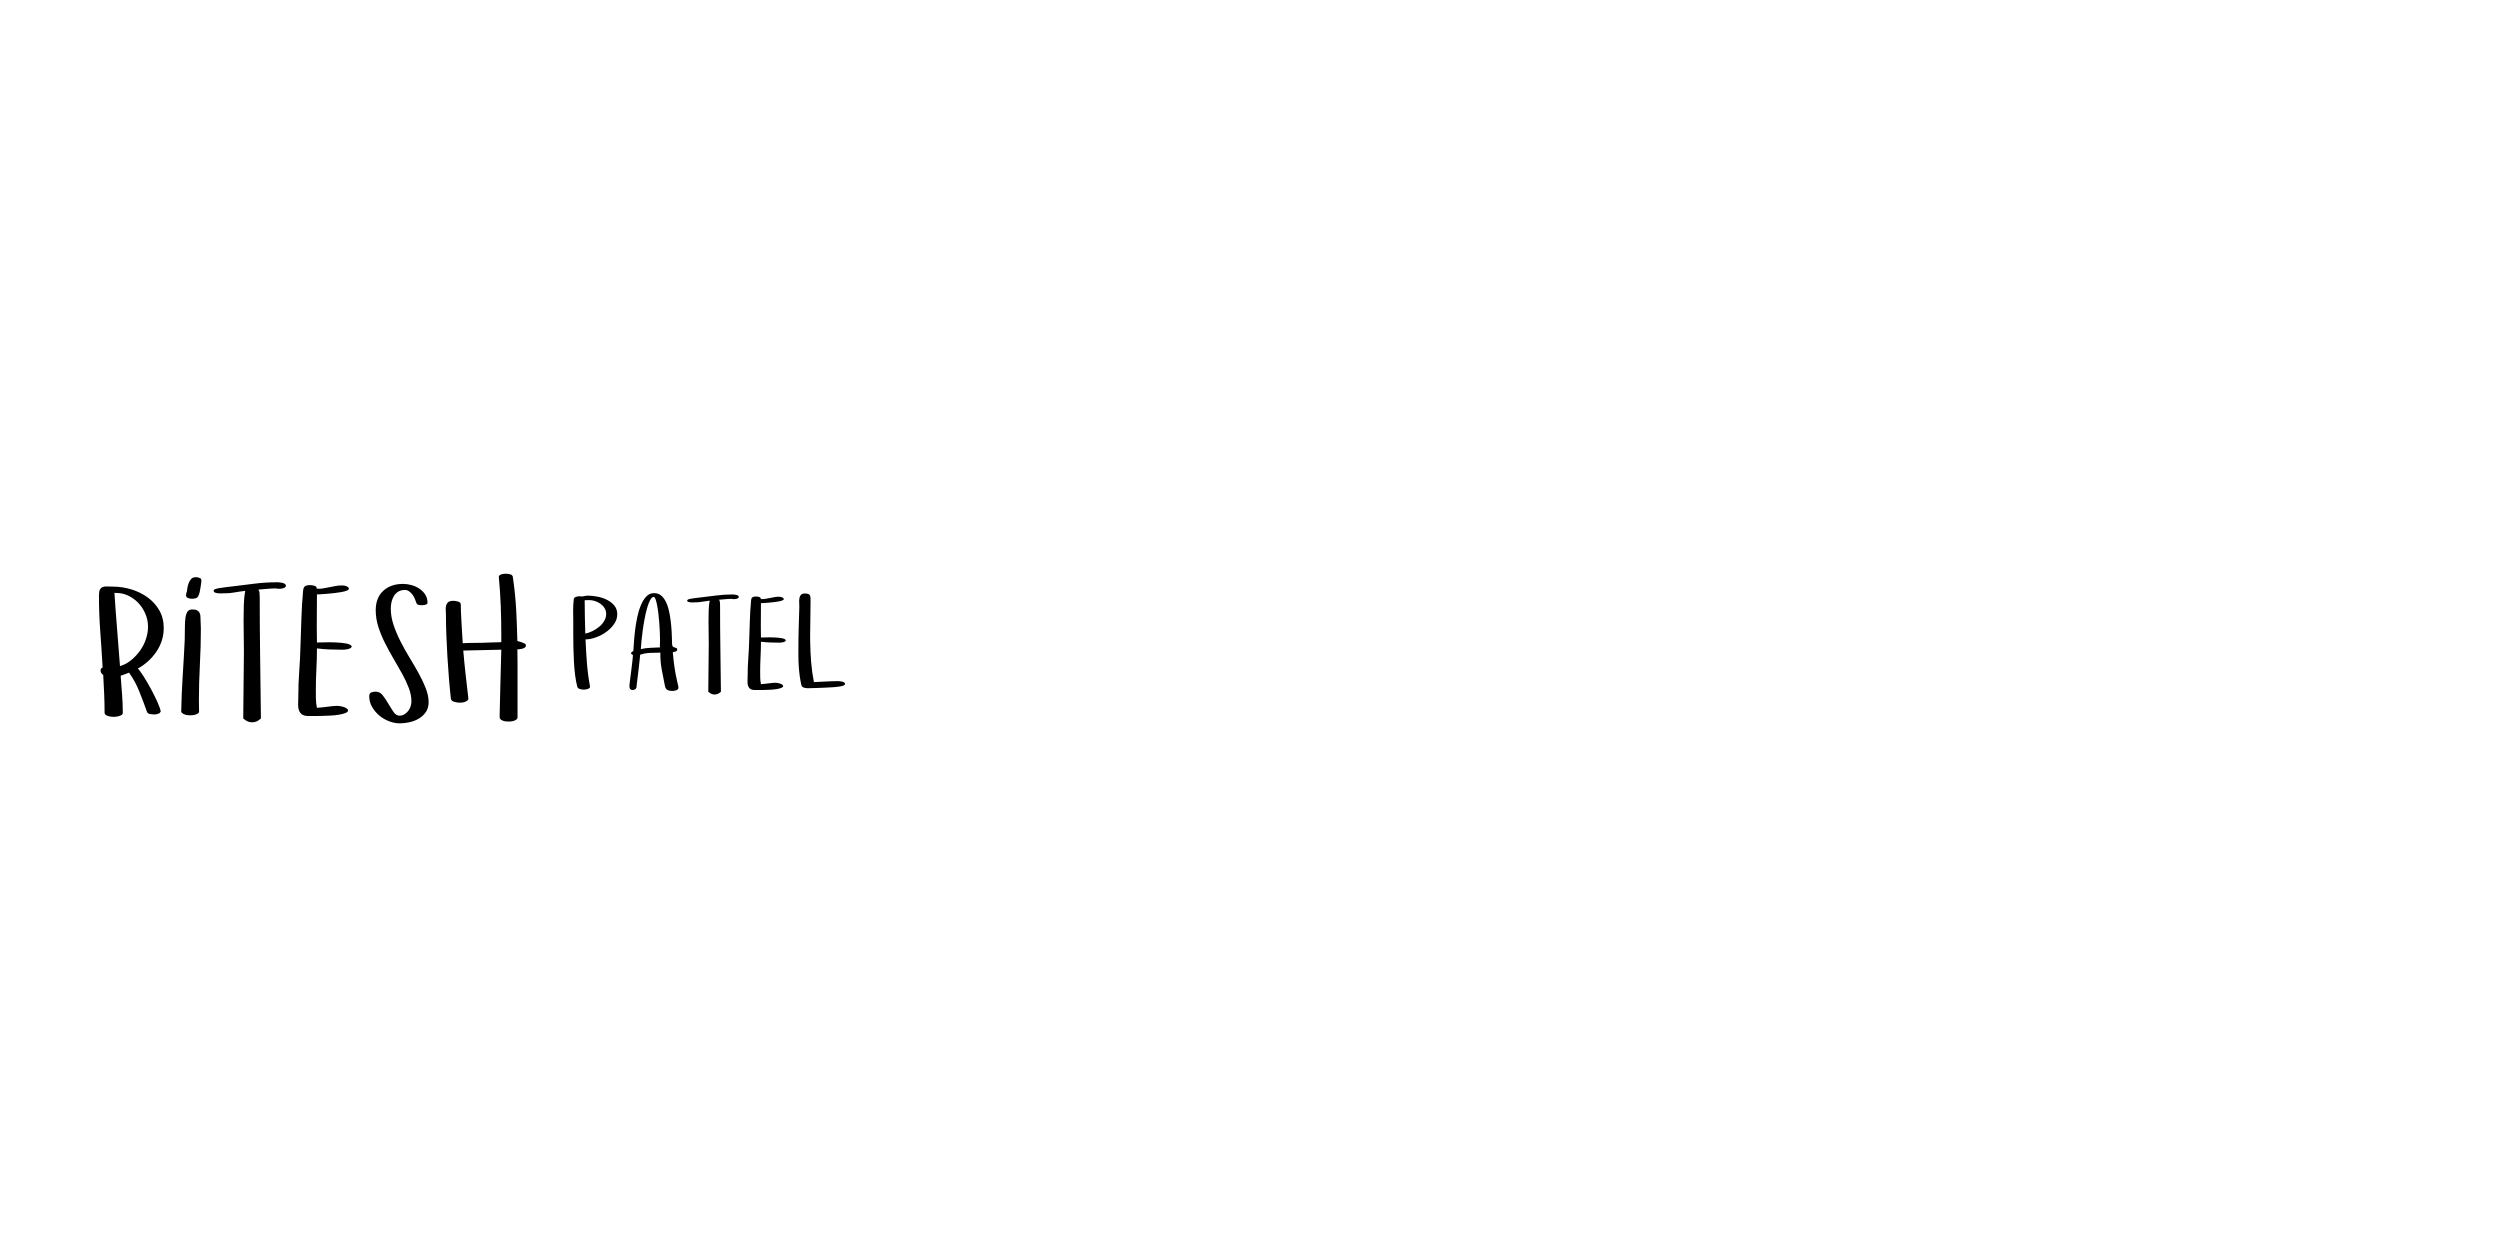
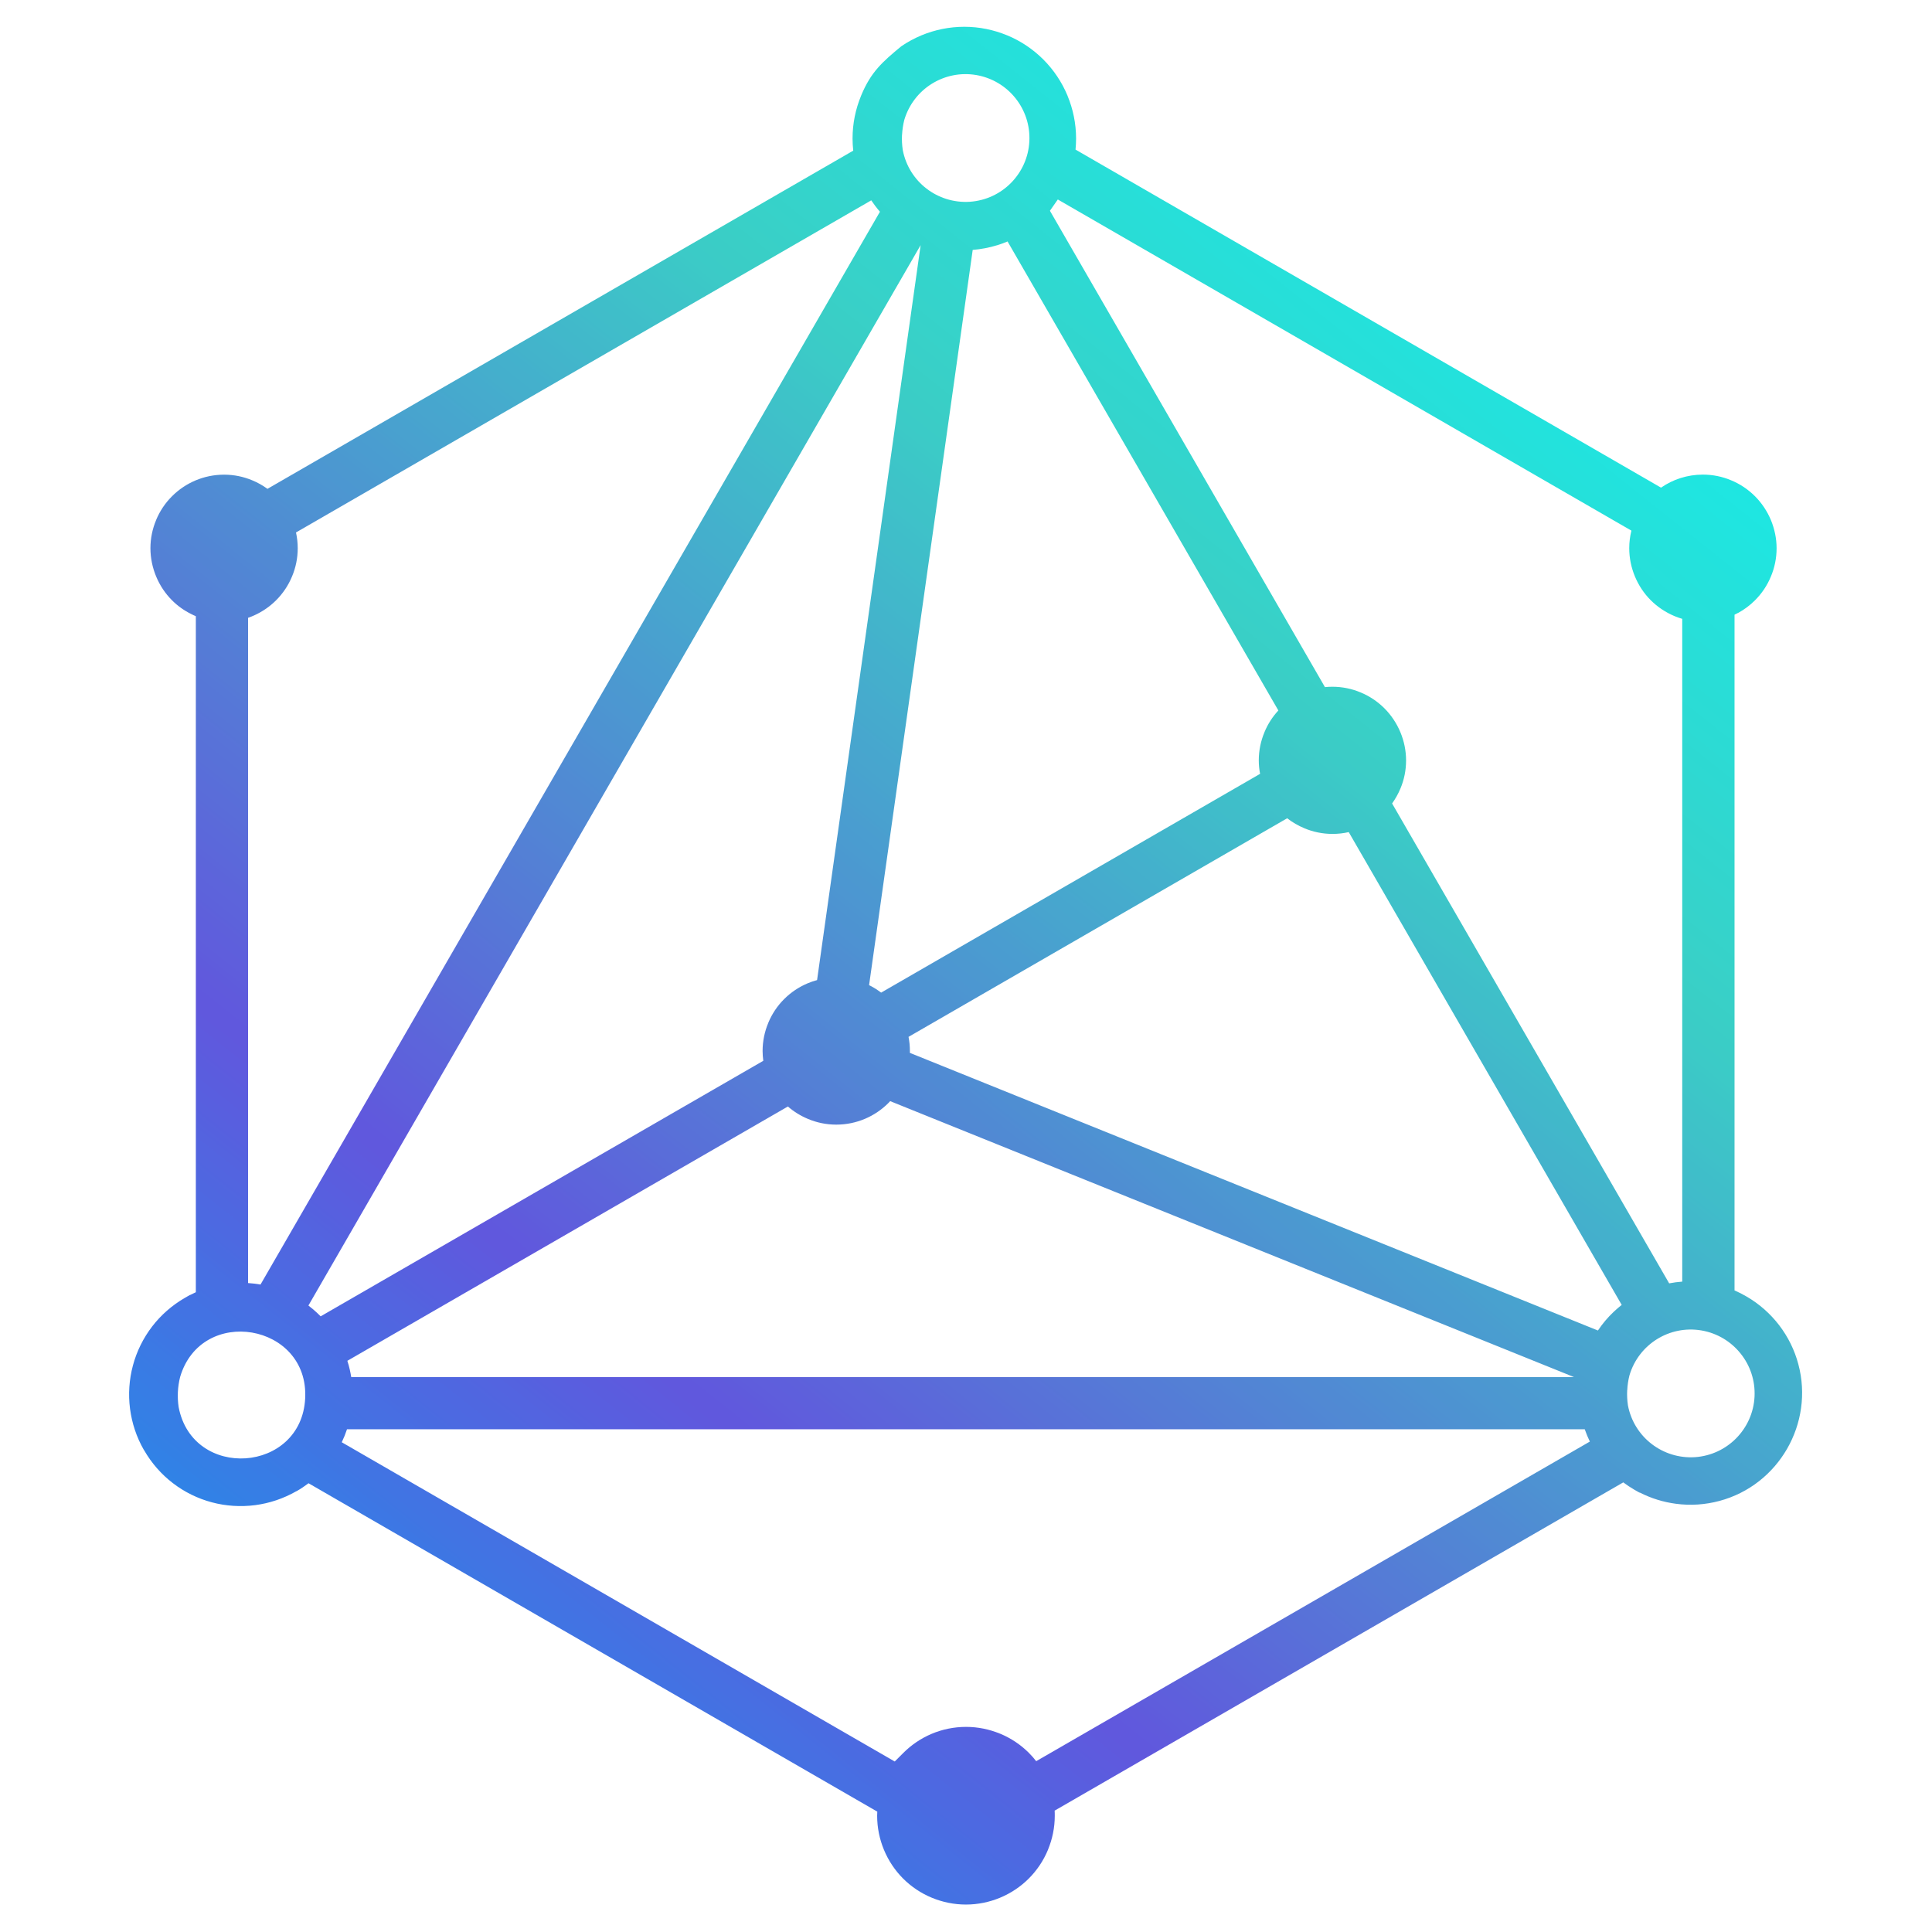
- <svg xmlns="http://www.w3.org/2000/svg" version="1.1" width="400" height="200" style="border: dashed 2px #aaa">
-   <path fill="#" d="M15.834,95.27q0-0.643,0.157-0.937t0.451-0.41t0.711-0.089t0.978,0.027q1.422,0,2.871,0.438t2.611,1.278t1.873,2.071t0.711,2.83q0,1.066-0.308,2.017t-0.868,1.777t-1.312,1.511t-1.654,1.189q0.369,0.369,0.957,1.306t1.162,1.996t1.019,2.058t0.526,1.504l-0.164,0.246q-0.369,0.219-0.889,0.232q-0.246,0-0.643-0.062t-0.506-0.362q-0.561-1.572-1.224-3.24t-1.634-3.008l0-0.027q-0.342,0.137-0.677,0.267t-0.677,0.239q0.109,1.518,0.226,2.987t0.116,2.974q0,0.191-0.185,0.308t-0.417,0.185t-0.472,0.096t-0.39,0.027q-0.137,0-0.39-0.027t-0.485-0.096t-0.403-0.198t-0.171-0.349q0-1.518-0.068-3.028t-0.15-3.015q-0.424-0.273-0.424-0.711q0-0.342,0.328-0.465q-0.164-2.885-0.376-5.756t-0.212-5.783z M18.309,94.846q0.191,2.967,0.431,5.865t0.458,5.865q0.957-0.273,1.784-0.95t1.429-1.524t0.937-1.846t0.335-1.982q0-1.094-0.438-2.099t-1.162-1.757q-0.738-0.752-1.695-1.176q-0.848-0.369-1.777-0.369l-0.246,0z M28.995,113.809q0.055-2.857,0.239-5.701t0.321-5.701q0.027-1.094,0.027-1.989t0.089-1.552t0.328-1.005t0.8-0.349q0.479,0,0.725,0.137t0.376,0.349t0.157,0.479t0.027,0.54q0,0.396,0.027,0.786t0.027,0.786q0,2.885-0.157,5.756t-0.157,5.783q0,0.424,0.014,0.854t0.014,0.882q0,0.164-0.15,0.273t-0.376,0.185t-0.479,0.103t-0.417,0.027q-0.191,0-0.431-0.027t-0.465-0.116t-0.383-0.212t-0.157-0.287z M29.761,95.27q0-0.137,0.041-0.308t0.096-0.308q0.027-0.164,0.082-0.561t0.198-0.772t0.396-0.67t0.718-0.294l0.26,0q0.219,0.055,0.444,0.137t0.226,0.396q0,0.137-0.014,0.26t-0.041,0.273q-0.109,0.807-0.212,1.271t-0.239,0.704t-0.349,0.308t-0.54,0.096q-0.109,0-0.294-0.014t-0.355-0.068t-0.294-0.171t-0.123-0.28z M34.186,94.545q0-0.191,0.267-0.294t0.349-0.103l0.506-0.082q0.506-0.082,1.025-0.144t1.012-0.116q1.736-0.219,3.473-0.431t3.5-0.212q0.137,0,0.376,0.014t0.479,0.075t0.41,0.171t0.171,0.301q0,0.137-0.13,0.239t-0.308,0.157t-0.362,0.068t-0.294,0.014l-0.239,0t-0.239-0.055q-0.725,0-1.429,0.068t-1.429,0.123q0.191,0.219,0.205,0.615t0.027,0.684q0,4.84,0.068,9.625t0.123,9.666l0,0.027q-0.451,0.396-0.772,0.506t-0.649,0.109q-0.314,0-0.636-0.116t-0.772-0.499l0-0.027l0.109-10.732q0-1.066-0.027-2.352t-0.027-2.604t0.041-2.55t0.219-2.146q-0.807,0.082-1.709,0.246q-0.779,0.137-1.49,0.137l-0.246,0q-0.055,0-0.321,0.014t-0.547-0.014t-0.506-0.109t-0.226-0.273z M47.703,112.523q0.027-0.574,0.027-1.121q0-1.982,0.144-3.951t0.198-3.951q0.082-2.27,0.15-4.498t0.273-4.484q0.055-0.561,0.321-0.731t0.8-0.171q0.246,0,0.656,0.096t0.41,0.465q0.191,0.027,0.383,0.027q0.287,0,0.588-0.055q0.492-0.082,1.005-0.185t1.019-0.198t0.971-0.096q0.109,0,0.308,0.014t0.396,0.082t0.335,0.171t0.137,0.267t-0.321,0.294t-0.841,0.226t-1.121,0.164t-1.176,0.116t-1.019,0.075t-0.636,0.027l-0.027,5.141l0.027,2.557q0.424,0,1.271-0.027q0.342-0.014,0.684-0.014q0.52,0,1.066,0.027q0.902,0.041,1.627,0.164t0.916,0.438q0,0.191-0.198,0.308t-0.444,0.171t-0.499,0.068t-0.362,0.014q-1.012,0-2.037-0.041t-2.023-0.164q0,1.682-0.089,3.336t-0.089,3.336q0,0.725,0.014,1.429t0.164,1.401q0.369-0.027,0.8-0.068t0.875-0.103t0.854-0.103t0.711-0.041q0.164,0,0.444,0.041t0.574,0.137t0.506,0.239t0.212,0.335q0,0.219-0.403,0.39t-1.032,0.273t-1.374,0.144t-1.442,0.055t-1.258,0.014l-0.793,0q-0.752,0-1.101-0.28t-0.485-0.731q-0.109-0.369-0.096-0.834l0-0.191z M59.074,111.402q0-0.479,0.328-0.608t0.711-0.13q0.67,0,1.135,0.602t0.882,1.319t0.827,1.319t0.971,0.602q0.424,0,0.772-0.212t0.602-0.533t0.39-0.725t0.137-0.8q0-1.039-0.417-2.146t-1.066-2.283t-1.374-2.406t-1.367-2.502t-1.066-2.591t-0.424-2.659q0-2.01,1.203-3.117t3.172-1.107q0.67,0,1.354,0.191t1.258,0.574t0.937,0.943t0.362,1.312q0,0.246-0.362,0.321t-0.526,0.075q-0.246,0-0.533-0.062t-0.369-0.335t-0.232-0.629t-0.376-0.663t-0.533-0.533t-0.677-0.226q-0.615,0-1.046,0.253t-0.697,0.677t-0.396,0.95t-0.13,1.087q0,1.312,0.451,2.646t1.121,2.652t1.456,2.604t1.456,2.502t1.121,2.379t0.451,2.201q0,0.93-0.438,1.572t-1.107,1.046t-1.483,0.588t-1.593,0.185q-0.834,0-1.709-0.335t-1.572-0.923t-1.148-1.374t-0.451-1.702z M71.319,97.56q-0.027-0.362,0.062-0.684t0.335-0.533t0.834-0.212q0.137,0,0.335,0.027t0.396,0.089t0.321,0.171t0.123,0.301q0,0.506,0.034,1.333t0.089,1.723t0.103,1.75t0.089,1.388q1.066-0.055,2.146-0.055t2.133-0.055l1.887-0.055l0-1.354q0-2.27-0.089-4.546t-0.308-4.546q0-0.164,0.137-0.267t0.321-0.157t0.383-0.068t0.308-0.014q0.314,0,0.677,0.096t0.417,0.41l0.082,0.588q0.342,2.461,0.465,4.867t0.178,4.812q0.164,0.027,0.349,0.089t0.376,0.116q0.137,0.055,0.39,0.164t0.253,0.342q0,0.219-0.191,0.342t-0.431,0.185t-0.465,0.075t-0.28,0.014q0.027,1.012,0.027,2.017l0,2.017l0,4.416l0,2.461q0,0.164-0.157,0.294t-0.376,0.212t-0.458,0.109t-0.431,0.027t-0.451-0.027t-0.465-0.109t-0.362-0.205t-0.157-0.301l0-0.588q0.055-2.598,0.123-5.147t0.137-5.12q-1.49,0.055-3.028,0.068t-3.056,0.068q0.164,1.928,0.376,3.849t0.444,3.849q0,0.164-0.157,0.294t-0.369,0.212t-0.451,0.109t-0.431,0.027q-0.396,0-0.868-0.137t-0.526-0.506q-0.164-1.449-0.308-3.199t-0.253-3.575t-0.171-3.575t-0.062-3.172q0-0.342-0.027-0.704z" />
-   <path fill="#" d="M91.703,97.617q0-0.459,0.024-0.908t0.083-0.889q0.039-0.225,0.347-0.322t0.513-0.098l0.234,0.02q0.283,0.039,0.571-0.039t0.571-0.078q0.664,0,1.484,0.146t1.538,0.498t1.206,0.923t0.488,1.411t-0.508,1.567t-1.279,1.279t-1.66,0.864t-1.631,0.312q0.078,1.885,0.22,3.74t0.483,3.711l0.02,0.127q0,0.137-0.122,0.225t-0.288,0.142t-0.337,0.073t-0.278,0.02q-0.244,0-0.591-0.093t-0.425-0.366q-0.225-0.859-0.352-1.89t-0.186-2.153t-0.083-2.261t-0.024-2.222l0-2.197q0-0.361-0.01-0.752t-0.01-0.791z M93.549,96.035q0,1.338,0.029,2.671t0.068,2.671q0.576-0.117,1.177-0.415t1.084-0.708t0.781-0.933t0.298-1.099q0-0.518-0.259-0.928t-0.669-0.703q-0.4-0.283-0.908-0.439q-0.449-0.137-0.879-0.137l-0.107,0z M100.704,109.775q0-0.059,0.039-0.415t0.103-0.869t0.142-1.104t0.137-1.118t0.103-0.928t0.044-0.537q-0.078-0.039-0.19-0.112t-0.112-0.171q0-0.137,0.132-0.22t0.229-0.122q0.039-0.498,0.098-1.387t0.181-1.919t0.342-2.09t0.581-1.924t0.869-1.411t1.25-0.547t1.23,0.469t0.796,1.221t0.469,1.67t0.244,1.826t0.103,1.699t0.039,1.27q0.02,0.303,0.146,0.405t0.278,0.142t0.273,0.088t0.122,0.244q0,0.225-0.273,0.312t-0.43,0.107q0.098,1.221,0.269,2.402t0.454,2.383q0.039,0.225,0.107,0.454t0.068,0.444q0,0.156-0.107,0.259t-0.278,0.161t-0.342,0.078t-0.288,0.02q-0.439,0-0.742-0.166t-0.4-0.635q-0.264-1.26-0.518-2.646q-0.215-1.201-0.215-2.334q0-0.176,0.01-0.352q-0.82,0-1.65,0.039t-1.592,0.293q-0.02,0.264-0.098,0.996t-0.176,1.572t-0.2,1.606t-0.122,1.089q-0.02,0.137-0.2,0.259t-0.391,0.132t-0.371-0.132t-0.161-0.503z M102.53,103.857q0.762-0.176,1.528-0.205t1.548-0.068q-0.039-0.244-0.02-0.503t0.02-0.522q0-0.576-0.029-1.338t-0.088-1.543t-0.151-1.538t-0.21-1.348t-0.249-0.942t-0.288-0.352q-0.303,0.02-0.571,0.522t-0.488,1.279t-0.4,1.738t-0.303,1.88t-0.2,1.709t-0.098,1.23z M109.949,96.104q0-0.137,0.19-0.21t0.249-0.073l0.361-0.059q0.361-0.059,0.732-0.103t0.723-0.083q1.24-0.156,2.48-0.308t2.5-0.151q0.098,0,0.269,0.01t0.342,0.054t0.293,0.122t0.122,0.215q0,0.098-0.093,0.171t-0.22,0.112t-0.259,0.049t-0.21,0.01l-0.171,0t-0.171-0.039q-0.518,0-1.021,0.049t-1.021,0.088q0.137,0.156,0.146,0.439t0.02,0.488q0,3.457,0.049,6.875t0.088,6.904l0,0.02q-0.322,0.283-0.552,0.361t-0.464,0.078q-0.225,0-0.454-0.083t-0.552-0.356l0-0.02l0.078-7.666q0-0.762-0.02-1.68t-0.02-1.86t0.029-1.821t0.156-1.533q-0.576,0.059-1.221,0.176q-0.557,0.098-1.064,0.098l-0.176,0q-0.039,0-0.229,0.01t-0.391-0.01t-0.361-0.078t-0.161-0.195z M119.604,108.945q0.02-0.41,0.02-0.801q0-1.416,0.103-2.822t0.142-2.822q0.059-1.621,0.107-3.213t0.195-3.203q0.039-0.4,0.229-0.522t0.571-0.122q0.176,0,0.469,0.068t0.293,0.332q0.137,0.02,0.273,0.02q0.205,0,0.42-0.039q0.352-0.059,0.718-0.132t0.728-0.142t0.693-0.068q0.078,0,0.22,0.01t0.283,0.059t0.239,0.122t0.098,0.19t-0.229,0.21t-0.601,0.161t-0.801,0.117t-0.84,0.083t-0.728,0.054t-0.454,0.02l-0.02,3.672l0.02,1.826q0.303,0,0.908-0.02q0.244-0.01,0.488-0.01q0.371,0,0.762,0.02q0.645,0.029,1.162,0.117t0.654,0.312q0,0.137-0.142,0.22t-0.317,0.122t-0.356,0.049t-0.259,0.01q-0.723,0-1.455-0.029t-1.445-0.117q0,1.201-0.063,2.383t-0.063,2.383q0,0.518,0.01,1.021t0.117,1.001q0.264-0.02,0.571-0.049t0.625-0.073t0.61-0.073t0.508-0.029q0.117,0,0.317,0.029t0.41,0.098t0.361,0.171t0.151,0.239q0,0.156-0.288,0.278t-0.737,0.195t-0.981,0.103t-1.03,0.039t-0.898,0.01l-0.566,0q-0.537,0-0.786-0.2t-0.347-0.522q-0.078-0.264-0.068-0.596l0-0.137z M127.745,104.98l0-1.543q0-1.602,0.054-3.179t0.093-3.179q0-0.303-0.02-0.674q-0.01-0.107-0.01-0.205q0-0.244,0.039-0.479q0.049-0.312,0.239-0.537t0.63-0.225q0.361,0,0.552,0.078t0.269,0.229t0.088,0.381t0.01,0.532q0,1.621-0.039,3.252q-0.029,1.084-0.029,2.168q0,0.547,0.01,1.094q0.02,1.621,0.151,3.242t0.444,3.203q0.977-0.039,1.953-0.098t1.953-0.059q0.098,0,0.278,0.02t0.361,0.068t0.308,0.127t0.127,0.225q0,0.098-0.088,0.166t-0.166,0.107l-0.02,0q-0.156,0.078-0.62,0.151t-1.055,0.112t-1.24,0.068t-1.221,0.049t-0.991,0.029t-0.518,0.01l-0.088,0q-0.234,0-0.527-0.078q-0.352-0.098-0.439-0.381q-0.176-0.723-0.278-1.499t-0.156-1.577t-0.054-1.602z" />
+ <svg xmlns="http://www.w3.org/2000/svg" width="500" zoomAndPan="magnify" viewBox="0 0 375 375" height="500" preserveAspectRatio="xMidYMid meet" version="1.0">
+   <defs>
+     <clipPath id="d035610247">
+       <path d="M 25.062 5.172 L 349.812 5.172 L 349.812 369.672 L 25.062 369.672 Z M 25.062 5.172 " clip-rule="nonzero" />
+     </clipPath>
+     <clipPath id="ba3b6e423c">
+       <path d="M 208.758 29.035 L 322.406 94.652 C 324.711 93.051 327.52 92.121 330.535 92.121 C 332.449 92.121 334.309 92.508 335.996 93.219 C 337.758 93.941 339.324 95.004 340.637 96.316 C 341.941 97.617 343.004 99.199 343.738 100.957 C 344.438 102.66 344.836 104.504 344.836 106.422 C 344.836 108.336 344.449 110.195 343.738 111.883 C 343.016 113.645 341.953 115.211 340.637 116.523 C 339.676 117.488 338.566 118.32 337.348 118.984 L 337.336 118.973 C 337.117 119.094 336.887 119.203 336.672 119.309 L 336.672 250.473 C 337.43 250.797 338.203 251.184 338.961 251.629 C 341.496 253.09 343.629 255.008 345.316 257.199 C 347.066 259.48 348.332 262.059 349.055 264.785 C 352.129 276.238 345.293 288.25 333.719 291.336 C 331.004 292.059 328.133 292.266 325.277 291.879 C 322.902 291.566 320.539 290.852 318.281 289.707 L 318.199 289.707 L 317.246 289.164 C 316.496 288.73 315.773 288.25 315.074 287.73 L 204.707 351.441 C 204.73 351.781 204.73 352.105 204.73 352.441 C 204.73 354.758 204.262 356.977 203.414 359.027 L 203.414 359.039 C 202.535 361.16 201.258 363.055 199.676 364.633 C 198.109 366.199 196.203 367.48 194.082 368.359 C 192.031 369.203 189.812 369.672 187.488 369.672 C 185.172 369.672 182.941 369.203 180.891 368.359 C 178.758 367.48 176.863 366.199 175.297 364.633 C 173.727 363.066 172.449 361.16 171.57 359.039 C 170.727 357 170.254 354.77 170.254 352.441 C 170.254 352.18 170.27 351.914 170.281 351.637 L 59.887 287.898 C 59.152 288.453 58.379 288.973 57.582 289.43 L 57.57 289.441 L 57.559 289.441 L 57.547 289.43 C 55.004 290.891 52.289 291.781 49.551 292.145 C 46.695 292.516 43.824 292.324 41.125 291.602 C 38.398 290.879 35.805 289.609 33.539 287.863 C 31.355 286.188 29.438 284.039 27.969 281.484 L 27.945 281.438 L 27.934 281.449 C 26.484 278.93 25.605 276.215 25.242 273.465 C 24.871 270.609 25.074 267.75 25.797 265.051 C 26.52 262.324 27.789 259.746 29.535 257.465 C 31.211 255.285 33.359 253.367 35.914 251.895 L 36.867 251.352 L 36.914 251.352 C 37.289 251.16 37.664 250.98 38.012 250.82 L 38.012 119.602 C 37.699 119.469 37.398 119.336 37.098 119.176 C 35.684 118.477 34.43 117.562 33.383 116.512 C 32.082 115.211 31.031 113.645 30.297 111.871 C 29.598 110.172 29.199 108.324 29.199 106.41 C 29.199 104.504 29.586 102.66 30.297 100.957 L 30.297 100.945 C 31.02 99.199 32.082 97.617 33.395 96.316 C 35.977 93.734 39.555 92.133 43.5 92.133 C 45.418 92.133 47.273 92.52 48.961 93.23 C 50.023 93.664 51.012 94.23 51.914 94.883 L 165.613 29.242 C 165.527 28.469 165.48 27.672 165.48 26.879 C 165.48 23.973 166.07 21.16 167.133 18.594 L 167.133 18.582 C 169.051 13.938 171.281 12.012 174.934 8.984 C 176.164 8.141 177.492 7.43 178.879 6.848 C 181.445 5.789 184.254 5.199 187.172 5.199 C 190.078 5.199 192.891 5.789 195.457 6.848 L 195.469 6.848 C 198.133 7.945 200.523 9.562 202.512 11.551 C 204.5 13.543 206.117 15.93 207.215 18.594 L 207.215 18.605 C 208.273 21.172 208.867 23.973 208.867 26.891 C 208.867 27.613 208.828 28.336 208.758 29.059 Z M 34.672 273.094 Z M 59.234 271.406 C 59.973 256.875 39.086 253.305 34.961 267.27 C 34.723 268.211 34.578 269.188 34.527 270.164 C 34.48 271.141 34.527 272.129 34.672 273.105 C 37.387 287.379 58.512 285.934 59.234 271.418 Z M 175.078 26.164 C 175.031 27.141 175.078 28.133 175.223 29.109 C 175.812 32.184 177.492 34.801 179.816 36.594 C 182.145 38.391 185.113 39.367 188.246 39.164 C 191.383 38.945 194.191 37.586 196.254 35.484 C 198.316 33.387 199.641 30.555 199.797 27.418 C 199.953 24.285 198.93 21.332 197.086 19.039 C 195.242 16.738 192.586 15.098 189.5 14.566 C 186.402 14.035 183.352 14.711 180.855 16.266 C 178.359 17.82 176.418 20.27 175.523 23.273 C 175.285 24.211 175.141 25.188 175.09 26.164 Z M 315.836 269.836 C 315.785 270.812 315.836 271.801 315.98 272.777 C 316.57 275.855 318.246 278.469 320.574 280.266 C 322.902 282.062 325.867 283.039 329.004 282.836 C 332.137 282.617 334.945 281.254 337.008 279.156 C 339.07 277.059 340.398 274.227 340.555 271.09 C 340.711 267.957 339.688 265 337.84 262.711 C 335.996 260.406 333.344 258.77 330.258 258.238 C 327.156 257.707 324.105 258.383 321.609 259.938 C 319.113 261.492 317.172 263.941 316.281 266.941 C 316.039 267.883 315.895 268.859 315.848 269.836 Z M 57.449 103.336 C 57.668 104.336 57.789 105.359 57.789 106.41 C 57.789 108.324 57.402 110.184 56.691 111.871 C 55.969 113.633 54.906 115.199 53.594 116.512 C 52.387 117.719 50.965 118.707 49.371 119.43 C 48.973 119.613 48.574 119.77 48.152 119.914 L 48.152 249.039 C 48.973 249.086 49.77 249.195 50.566 249.328 L 170.797 41.094 C 170.184 40.395 169.617 39.645 169.109 38.887 L 57.438 103.359 Z M 168.676 191.211 L 169 191.379 L 169.012 191.379 C 169.727 191.754 170.398 192.188 171.027 192.668 L 244.582 150.203 C 244.414 149.332 244.328 148.453 244.328 147.586 C 244.328 145.68 244.715 143.836 245.426 142.137 L 245.426 142.125 C 246.078 140.543 246.996 139.121 248.129 137.902 L 195.566 46.867 C 194.902 47.145 194.227 47.398 193.539 47.605 L 193.527 47.605 C 191.996 48.074 190.418 48.375 188.801 48.508 L 168.688 191.223 Z M 176.344 201.254 C 176.527 202.156 176.609 203.074 176.609 204.004 L 176.609 204.363 L 310.156 258.25 C 311.059 256.898 312.086 255.691 313.207 254.633 C 313.711 254.16 314.23 253.703 314.773 253.281 L 261.789 161.512 C 260.777 161.742 259.715 161.863 258.641 161.863 C 256.727 161.863 254.867 161.477 253.18 160.766 C 251.961 160.258 250.84 159.605 249.84 158.824 L 176.367 201.242 Z M 172.789 213.723 C 172.668 213.855 172.547 213.984 172.426 214.105 C 169.844 216.688 166.266 218.289 162.32 218.289 C 160.402 218.289 158.547 217.906 156.859 217.195 C 155.398 216.59 154.074 215.77 152.93 214.77 L 67.422 264.133 C 67.605 264.699 67.762 265.266 67.895 265.848 L 67.895 265.859 C 68 266.34 68.098 266.809 68.172 267.293 L 305.523 267.293 L 172.789 213.734 Z M 148.152 205.871 C 148.07 205.246 148.02 204.617 148.02 204.004 C 148.02 202.098 148.406 200.254 149.117 198.551 L 149.117 198.539 C 149.84 196.793 150.902 195.211 152.215 193.91 C 153.496 192.633 155.027 191.594 156.738 190.871 C 157.34 190.617 157.957 190.402 158.594 190.234 L 178.695 47.578 L 59.863 253.402 C 60.211 253.668 60.539 253.934 60.875 254.223 C 61.344 254.621 61.793 255.055 62.238 255.5 L 148.164 205.895 Z M 258.617 133.297 C 260.535 133.297 262.395 133.684 264.082 134.395 C 265.84 135.117 267.41 136.18 268.723 137.492 C 270.027 138.797 271.086 140.375 271.82 142.137 C 272.523 143.836 272.918 145.68 272.918 147.598 C 272.918 149.516 272.535 151.371 271.82 153.059 C 271.387 154.098 270.844 155.062 270.207 155.953 L 323.984 249.098 C 324.816 248.941 325.664 248.82 326.52 248.762 L 326.52 120.117 C 326.023 119.973 325.531 119.793 325.059 119.602 C 323.285 118.863 321.719 117.805 320.418 116.512 C 319.113 115.211 318.066 113.645 317.328 111.871 C 316.629 110.172 316.234 108.324 316.234 106.41 C 316.234 105.25 316.379 104.105 316.656 102.996 L 205.32 38.719 L 203.789 40.91 L 257.172 133.371 C 257.652 133.32 258.137 133.297 258.617 133.297 Z M 67.352 277.422 C 67.074 278.266 66.734 279.109 66.336 279.941 L 173.668 341.906 L 175.332 340.242 C 178.457 337.117 182.762 335.188 187.523 335.188 C 189.824 335.188 192.059 335.66 194.105 336.504 L 194.117 336.504 C 196.242 337.383 198.133 338.66 199.715 340.242 C 200.207 340.734 200.691 341.277 201.125 341.844 L 308.586 279.809 C 308.215 279.023 307.875 278.23 307.598 277.422 Z M 67.352 277.422 " clip-rule="nonzero" />
+     </clipPath>
+     <linearGradient x1="15.769" gradientTransform="matrix(1.205825, -0.000000000000000005, 0.000000000000000005, 1.205756, 25.0743, 5.1734)" y1="314.835" x2="267.203" gradientUnits="userSpaceOnUse" y2="-1.653" id="a2675855f0">
+       <stop stop-opacity="1" stop-color="rgb(1.688%, 67.065%, 93.388%)" offset="0" />
+       <stop stop-opacity="1" stop-color="rgb(2.162%, 66.635%, 93.3%)" offset="0.004" />
+       <stop stop-opacity="1" stop-color="rgb(2.637%, 66.205%, 93.213%)" offset="0.008" />
+       <stop stop-opacity="1" stop-color="rgb(3.11%, 65.775%, 93.126%)" offset="0.012" />
+       <stop stop-opacity="1" stop-color="rgb(3.584%, 65.344%, 93.039%)" offset="0.016" />
+       <stop stop-opacity="1" stop-color="rgb(4.059%, 64.914%, 92.95%)" offset="0.02" />
+       <stop stop-opacity="1" stop-color="rgb(4.533%, 64.484%, 92.863%)" offset="0.023" />
+       <stop stop-opacity="1" stop-color="rgb(5.006%, 64.053%, 92.776%)" offset="0.027" />
+       <stop stop-opacity="1" stop-color="rgb(5.481%, 63.623%, 92.69%)" offset="0.031" />
+       <stop stop-opacity="1" stop-color="rgb(5.954%, 63.193%, 92.603%)" offset="0.035" />
+       <stop stop-opacity="1" stop-color="rgb(6.429%, 62.762%, 92.516%)" offset="0.039" />
+       <stop stop-opacity="1" stop-color="rgb(6.903%, 62.331%, 92.427%)" offset="0.043" />
+       <stop stop-opacity="1" stop-color="rgb(7.378%, 61.9%, 92.34%)" offset="0.047" />
+       <stop stop-opacity="1" stop-color="rgb(7.851%, 61.47%, 92.253%)" offset="0.051" />
+       <stop stop-opacity="1" stop-color="rgb(8.325%, 61.04%, 92.166%)" offset="0.055" />
+       <stop stop-opacity="1" stop-color="rgb(8.798%, 60.609%, 92.078%)" offset="0.059" />
+       <stop stop-opacity="1" stop-color="rgb(9.273%, 60.179%, 91.991%)" offset="0.062" />
+       <stop stop-opacity="1" stop-color="rgb(9.747%, 59.749%, 91.904%)" offset="0.066" />
+       <stop stop-opacity="1" stop-color="rgb(10.222%, 59.319%, 91.817%)" offset="0.07" />
+       <stop stop-opacity="1" stop-color="rgb(10.695%, 58.888%, 91.728%)" offset="0.074" />
+       <stop stop-opacity="1" stop-color="rgb(11.169%, 58.458%, 91.641%)" offset="0.078" />
+       <stop stop-opacity="1" stop-color="rgb(11.642%, 58.028%, 91.554%)" offset="0.082" />
+       <stop stop-opacity="1" stop-color="rgb(12.117%, 57.597%, 91.467%)" offset="0.086" />
+       <stop stop-opacity="1" stop-color="rgb(12.592%, 57.167%, 91.379%)" offset="0.09" />
+       <stop stop-opacity="1" stop-color="rgb(13.066%, 56.737%, 91.292%)" offset="0.094" />
+       <stop stop-opacity="1" stop-color="rgb(13.539%, 56.305%, 91.205%)" offset="0.098" />
+       <stop stop-opacity="1" stop-color="rgb(14.014%, 55.875%, 91.118%)" offset="0.102" />
+       <stop stop-opacity="1" stop-color="rgb(14.488%, 55.444%, 91.029%)" offset="0.105" />
+       <stop stop-opacity="1" stop-color="rgb(14.963%, 55.014%, 90.942%)" offset="0.109" />
+       <stop stop-opacity="1" stop-color="rgb(15.436%, 54.584%, 90.855%)" offset="0.113" />
+       <stop stop-opacity="1" stop-color="rgb(15.91%, 54.153%, 90.768%)" offset="0.117" />
+       <stop stop-opacity="1" stop-color="rgb(16.383%, 53.723%, 90.68%)" offset="0.121" />
+       <stop stop-opacity="1" stop-color="rgb(16.858%, 53.293%, 90.593%)" offset="0.125" />
+       <stop stop-opacity="1" stop-color="rgb(17.332%, 52.863%, 90.506%)" offset="0.129" />
+       <stop stop-opacity="1" stop-color="rgb(17.807%, 52.432%, 90.419%)" offset="0.133" />
+       <stop stop-opacity="1" stop-color="rgb(18.28%, 52.002%, 90.332%)" offset="0.137" />
+       <stop stop-opacity="1" stop-color="rgb(18.755%, 51.572%, 90.245%)" offset="0.141" />
+       <stop stop-opacity="1" stop-color="rgb(19.228%, 51.141%, 90.157%)" offset="0.145" />
+       <stop stop-opacity="1" stop-color="rgb(19.702%, 50.711%, 90.07%)" offset="0.148" />
+       <stop stop-opacity="1" stop-color="rgb(20.177%, 50.281%, 89.983%)" offset="0.152" />
+       <stop stop-opacity="1" stop-color="rgb(20.651%, 49.85%, 89.896%)" offset="0.156" />
+       <stop stop-opacity="1" stop-color="rgb(21.124%, 49.419%, 89.807%)" offset="0.16" />
+       <stop stop-opacity="1" stop-color="rgb(21.599%, 48.988%, 89.72%)" offset="0.164" />
+       <stop stop-opacity="1" stop-color="rgb(22.072%, 48.558%, 89.633%)" offset="0.168" />
+       <stop stop-opacity="1" stop-color="rgb(22.546%, 48.128%, 89.546%)" offset="0.172" />
+       <stop stop-opacity="1" stop-color="rgb(23.021%, 47.697%, 89.458%)" offset="0.176" />
+       <stop stop-opacity="1" stop-color="rgb(23.495%, 47.267%, 89.371%)" offset="0.18" />
+       <stop stop-opacity="1" stop-color="rgb(23.969%, 46.837%, 89.284%)" offset="0.184" />
+       <stop stop-opacity="1" stop-color="rgb(24.443%, 46.407%, 89.197%)" offset="0.188" />
+       <stop stop-opacity="1" stop-color="rgb(24.918%, 45.976%, 89.108%)" offset="0.191" />
+       <stop stop-opacity="1" stop-color="rgb(25.392%, 45.546%, 89.021%)" offset="0.195" />
+       <stop stop-opacity="1" stop-color="rgb(25.865%, 45.116%, 88.934%)" offset="0.199" />
+       <stop stop-opacity="1" stop-color="rgb(26.34%, 44.685%, 88.847%)" offset="0.203" />
+       <stop stop-opacity="1" stop-color="rgb(26.813%, 44.255%, 88.759%)" offset="0.207" />
+       <stop stop-opacity="1" stop-color="rgb(27.287%, 43.825%, 88.672%)" offset="0.211" />
+       <stop stop-opacity="1" stop-color="rgb(27.762%, 43.393%, 88.585%)" offset="0.215" />
+       <stop stop-opacity="1" stop-color="rgb(28.236%, 42.963%, 88.498%)" offset="0.219" />
+       <stop stop-opacity="1" stop-color="rgb(28.709%, 42.532%, 88.409%)" offset="0.223" />
+       <stop stop-opacity="1" stop-color="rgb(29.184%, 42.102%, 88.322%)" offset="0.227" />
+       <stop stop-opacity="1" stop-color="rgb(29.657%, 41.672%, 88.235%)" offset="0.23" />
+       <stop stop-opacity="1" stop-color="rgb(30.132%, 41.241%, 88.148%)" offset="0.234" />
+       <stop stop-opacity="1" stop-color="rgb(30.606%, 40.811%, 88.062%)" offset="0.238" />
+       <stop stop-opacity="1" stop-color="rgb(31.081%, 40.381%, 87.975%)" offset="0.242" />
+       <stop stop-opacity="1" stop-color="rgb(31.554%, 39.951%, 87.886%)" offset="0.246" />
+       <stop stop-opacity="1" stop-color="rgb(32.028%, 39.52%, 87.799%)" offset="0.25" />
+       <stop stop-opacity="1" stop-color="rgb(32.501%, 39.09%, 87.712%)" offset="0.254" />
+       <stop stop-opacity="1" stop-color="rgb(32.976%, 38.66%, 87.625%)" offset="0.258" />
+       <stop stop-opacity="1" stop-color="rgb(33.45%, 38.229%, 87.537%)" offset="0.262" />
+       <stop stop-opacity="1" stop-color="rgb(33.925%, 37.799%, 87.45%)" offset="0.266" />
+       <stop stop-opacity="1" stop-color="rgb(34.398%, 37.369%, 87.363%)" offset="0.27" />
+       <stop stop-opacity="1" stop-color="rgb(34.872%, 36.938%, 87.276%)" offset="0.273" />
+       <stop stop-opacity="1" stop-color="rgb(35.347%, 36.507%, 87.187%)" offset="0.277" />
+       <stop stop-opacity="1" stop-color="rgb(35.822%, 36.076%, 87.1%)" offset="0.281" />
+       <stop stop-opacity="1" stop-color="rgb(36.295%, 35.646%, 87.013%)" offset="0.285" />
+       <stop stop-opacity="1" stop-color="rgb(36.769%, 35.216%, 86.926%)" offset="0.289" />
+       <stop stop-opacity="1" stop-color="rgb(37.242%, 34.785%, 86.838%)" offset="0.293" />
+       <stop stop-opacity="1" stop-color="rgb(37.717%, 34.355%, 86.751%)" offset="0.297" />
+       <stop stop-opacity="1" stop-color="rgb(37.744%, 34.576%, 86.658%)" offset="0.301" />
+       <stop stop-opacity="1" stop-color="rgb(37.773%, 34.798%, 86.565%)" offset="0.305" />
+       <stop stop-opacity="1" stop-color="rgb(37.611%, 35.294%, 86.469%)" offset="0.309" />
+       <stop stop-opacity="1" stop-color="rgb(37.45%, 35.791%, 86.372%)" offset="0.312" />
+       <stop stop-opacity="1" stop-color="rgb(37.288%, 36.288%, 86.276%)" offset="0.316" />
+       <stop stop-opacity="1" stop-color="rgb(37.126%, 36.786%, 86.18%)" offset="0.32" />
+       <stop stop-opacity="1" stop-color="rgb(36.964%, 37.282%, 86.084%)" offset="0.324" />
+       <stop stop-opacity="1" stop-color="rgb(36.804%, 37.779%, 85.988%)" offset="0.328" />
+       <stop stop-opacity="1" stop-color="rgb(36.642%, 38.277%, 85.892%)" offset="0.332" />
+       <stop stop-opacity="1" stop-color="rgb(36.481%, 38.774%, 85.796%)" offset="0.336" />
+       <stop stop-opacity="1" stop-color="rgb(36.319%, 39.27%, 85.699%)" offset="0.34" />
+       <stop stop-opacity="1" stop-color="rgb(36.157%, 39.767%, 85.603%)" offset="0.344" />
+       <stop stop-opacity="1" stop-color="rgb(35.995%, 40.265%, 85.507%)" offset="0.348" />
+       <stop stop-opacity="1" stop-color="rgb(35.835%, 40.762%, 85.413%)" offset="0.352" />
+       <stop stop-opacity="1" stop-color="rgb(35.674%, 41.258%, 85.316%)" offset="0.355" />
+       <stop stop-opacity="1" stop-color="rgb(35.512%, 41.756%, 85.22%)" offset="0.359" />
+       <stop stop-opacity="1" stop-color="rgb(35.35%, 42.253%, 85.124%)" offset="0.363" />
+       <stop stop-opacity="1" stop-color="rgb(35.188%, 42.751%, 85.028%)" offset="0.367" />
+       <stop stop-opacity="1" stop-color="rgb(35.027%, 43.246%, 84.932%)" offset="0.371" />
+       <stop stop-opacity="1" stop-color="rgb(34.866%, 43.744%, 84.836%)" offset="0.375" />
+       <stop stop-opacity="1" stop-color="rgb(34.705%, 44.241%, 84.74%)" offset="0.379" />
+       <stop stop-opacity="1" stop-color="rgb(34.543%, 44.739%, 84.644%)" offset="0.383" />
+       <stop stop-opacity="1" stop-color="rgb(34.381%, 45.235%, 84.547%)" offset="0.387" />
+       <stop stop-opacity="1" stop-color="rgb(34.221%, 45.732%, 84.451%)" offset="0.391" />
+       <stop stop-opacity="1" stop-color="rgb(34.059%, 46.23%, 84.355%)" offset="0.395" />
+       <stop stop-opacity="1" stop-color="rgb(33.897%, 46.727%, 84.259%)" offset="0.398" />
+       <stop stop-opacity="1" stop-color="rgb(33.736%, 47.224%, 84.163%)" offset="0.402" />
+       <stop stop-opacity="1" stop-color="rgb(33.574%, 47.722%, 84.067%)" offset="0.406" />
+       <stop stop-opacity="1" stop-color="rgb(33.412%, 48.218%, 83.971%)" offset="0.41" />
+       <stop stop-opacity="1" stop-color="rgb(33.252%, 48.715%, 83.876%)" offset="0.414" />
+       <stop stop-opacity="1" stop-color="rgb(33.09%, 49.213%, 83.78%)" offset="0.418" />
+       <stop stop-opacity="1" stop-color="rgb(32.928%, 49.71%, 83.684%)" offset="0.422" />
+       <stop stop-opacity="1" stop-color="rgb(32.767%, 50.206%, 83.588%)" offset="0.426" />
+       <stop stop-opacity="1" stop-color="rgb(32.605%, 50.703%, 83.492%)" offset="0.43" />
+       <stop stop-opacity="1" stop-color="rgb(32.443%, 51.201%, 83.395%)" offset="0.434" />
+       <stop stop-opacity="1" stop-color="rgb(32.283%, 51.698%, 83.299%)" offset="0.438" />
+       <stop stop-opacity="1" stop-color="rgb(32.121%, 52.194%, 83.203%)" offset="0.441" />
+       <stop stop-opacity="1" stop-color="rgb(31.96%, 52.692%, 83.107%)" offset="0.445" />
+       <stop stop-opacity="1" stop-color="rgb(31.798%, 53.189%, 83.011%)" offset="0.449" />
+       <stop stop-opacity="1" stop-color="rgb(31.636%, 53.687%, 82.915%)" offset="0.453" />
+       <stop stop-opacity="1" stop-color="rgb(31.474%, 54.182%, 82.819%)" offset="0.457" />
+       <stop stop-opacity="1" stop-color="rgb(31.314%, 54.68%, 82.722%)" offset="0.461" />
+       <stop stop-opacity="1" stop-color="rgb(31.152%, 55.177%, 82.626%)" offset="0.465" />
+       <stop stop-opacity="1" stop-color="rgb(30.991%, 55.675%, 82.53%)" offset="0.469" />
+       <stop stop-opacity="1" stop-color="rgb(30.829%, 56.171%, 82.434%)" offset="0.473" />
+       <stop stop-opacity="1" stop-color="rgb(30.669%, 56.668%, 82.339%)" offset="0.477" />
+       <stop stop-opacity="1" stop-color="rgb(30.507%, 57.166%, 82.243%)" offset="0.48" />
+       <stop stop-opacity="1" stop-color="rgb(30.345%, 57.663%, 82.147%)" offset="0.484" />
+       <stop stop-opacity="1" stop-color="rgb(30.183%, 58.159%, 82.051%)" offset="0.488" />
+       <stop stop-opacity="1" stop-color="rgb(30.022%, 58.656%, 81.955%)" offset="0.492" />
+       <stop stop-opacity="1" stop-color="rgb(29.86%, 59.154%, 81.859%)" offset="0.496" />
+       <stop stop-opacity="1" stop-color="rgb(29.7%, 59.651%, 81.763%)" offset="0.5" />
+       <stop stop-opacity="1" stop-color="rgb(29.538%, 60.147%, 81.667%)" offset="0.504" />
+       <stop stop-opacity="1" stop-color="rgb(29.376%, 60.645%, 81.57%)" offset="0.508" />
+       <stop stop-opacity="1" stop-color="rgb(29.214%, 61.142%, 81.474%)" offset="0.512" />
+       <stop stop-opacity="1" stop-color="rgb(29.053%, 61.639%, 81.378%)" offset="0.516" />
+       <stop stop-opacity="1" stop-color="rgb(28.891%, 62.135%, 81.282%)" offset="0.52" />
+       <stop stop-opacity="1" stop-color="rgb(28.731%, 62.633%, 81.186%)" offset="0.523" />
+       <stop stop-opacity="1" stop-color="rgb(28.569%, 63.13%, 81.09%)" offset="0.527" />
+       <stop stop-opacity="1" stop-color="rgb(28.407%, 63.628%, 80.994%)" offset="0.531" />
+       <stop stop-opacity="1" stop-color="rgb(28.246%, 64.124%, 80.898%)" offset="0.535" />
+       <stop stop-opacity="1" stop-color="rgb(28.084%, 64.621%, 80.803%)" offset="0.539" />
+       <stop stop-opacity="1" stop-color="rgb(27.922%, 65.118%, 80.707%)" offset="0.543" />
+       <stop stop-opacity="1" stop-color="rgb(27.762%, 65.616%, 80.611%)" offset="0.547" />
+       <stop stop-opacity="1" stop-color="rgb(27.6%, 66.112%, 80.515%)" offset="0.551" />
+       <stop stop-opacity="1" stop-color="rgb(27.438%, 66.609%, 80.418%)" offset="0.555" />
+       <stop stop-opacity="1" stop-color="rgb(27.277%, 67.107%, 80.322%)" offset="0.559" />
+       <stop stop-opacity="1" stop-color="rgb(27.116%, 67.604%, 80.226%)" offset="0.562" />
+       <stop stop-opacity="1" stop-color="rgb(26.955%, 68.1%, 80.13%)" offset="0.566" />
+       <stop stop-opacity="1" stop-color="rgb(26.793%, 68.597%, 80.034%)" offset="0.57" />
+       <stop stop-opacity="1" stop-color="rgb(26.631%, 69.095%, 79.938%)" offset="0.574" />
+       <stop stop-opacity="1" stop-color="rgb(26.469%, 69.592%, 79.842%)" offset="0.578" />
+       <stop stop-opacity="1" stop-color="rgb(26.308%, 70.088%, 79.745%)" offset="0.582" />
+       <stop stop-opacity="1" stop-color="rgb(26.147%, 70.586%, 79.649%)" offset="0.586" />
+       <stop stop-opacity="1" stop-color="rgb(25.986%, 71.083%, 79.553%)" offset="0.59" />
+       <stop stop-opacity="1" stop-color="rgb(25.824%, 71.581%, 79.457%)" offset="0.594" />
+       <stop stop-opacity="1" stop-color="rgb(25.662%, 72.076%, 79.361%)" offset="0.598" />
+       <stop stop-opacity="1" stop-color="rgb(25.5%, 72.574%, 79.266%)" offset="0.602" />
+       <stop stop-opacity="1" stop-color="rgb(25.339%, 73.071%, 79.17%)" offset="0.605" />
+       <stop stop-opacity="1" stop-color="rgb(25.179%, 73.569%, 79.074%)" offset="0.609" />
+       <stop stop-opacity="1" stop-color="rgb(25.017%, 74.065%, 78.978%)" offset="0.613" />
+       <stop stop-opacity="1" stop-color="rgb(24.855%, 74.562%, 78.882%)" offset="0.617" />
+       <stop stop-opacity="1" stop-color="rgb(24.693%, 75.06%, 78.786%)" offset="0.621" />
+       <stop stop-opacity="1" stop-color="rgb(24.532%, 75.557%, 78.69%)" offset="0.625" />
+       <stop stop-opacity="1" stop-color="rgb(24.37%, 76.053%, 78.593%)" offset="0.629" />
+       <stop stop-opacity="1" stop-color="rgb(24.21%, 76.55%, 78.497%)" offset="0.633" />
+       <stop stop-opacity="1" stop-color="rgb(24.048%, 77.048%, 78.401%)" offset="0.637" />
+       <stop stop-opacity="1" stop-color="rgb(23.886%, 77.545%, 78.305%)" offset="0.641" />
+       <stop stop-opacity="1" stop-color="rgb(23.724%, 78.041%, 78.209%)" offset="0.645" />
+       <stop stop-opacity="1" stop-color="rgb(23.564%, 78.539%, 78.113%)" offset="0.648" />
+       <stop stop-opacity="1" stop-color="rgb(23.402%, 79.036%, 78.017%)" offset="0.652" />
+       <stop stop-opacity="1" stop-color="rgb(23.241%, 79.533%, 77.921%)" offset="0.656" />
+       <stop stop-opacity="1" stop-color="rgb(23.079%, 80.029%, 77.824%)" offset="0.66" />
+       <stop stop-opacity="1" stop-color="rgb(22.917%, 80.527%, 77.73%)" offset="0.664" />
+       <stop stop-opacity="1" stop-color="rgb(22.726%, 80.93%, 77.745%)" offset="0.668" />
+       <stop stop-opacity="1" stop-color="rgb(22.537%, 81.334%, 77.76%)" offset="0.672" />
+       <stop stop-opacity="1" stop-color="rgb(22.285%, 81.541%, 78.008%)" offset="0.676" />
+       <stop stop-opacity="1" stop-color="rgb(22.035%, 81.749%, 78.255%)" offset="0.68" />
+       <stop stop-opacity="1" stop-color="rgb(21.783%, 81.956%, 78.502%)" offset="0.684" />
+       <stop stop-opacity="1" stop-color="rgb(21.533%, 82.164%, 78.749%)" offset="0.688" />
+       <stop stop-opacity="1" stop-color="rgb(21.281%, 82.372%, 78.996%)" offset="0.691" />
+       <stop stop-opacity="1" stop-color="rgb(21.031%, 82.581%, 79.245%)" offset="0.695" />
+       <stop stop-opacity="1" stop-color="rgb(20.781%, 82.788%, 79.492%)" offset="0.699" />
+       <stop stop-opacity="1" stop-color="rgb(20.531%, 82.996%, 79.739%)" offset="0.703" />
+       <stop stop-opacity="1" stop-color="rgb(20.279%, 83.203%, 79.987%)" offset="0.707" />
+       <stop stop-opacity="1" stop-color="rgb(20.029%, 83.411%, 80.234%)" offset="0.711" />
+       <stop stop-opacity="1" stop-color="rgb(19.777%, 83.618%, 80.481%)" offset="0.715" />
+       <stop stop-opacity="1" stop-color="rgb(19.527%, 83.826%, 80.73%)" offset="0.719" />
+       <stop stop-opacity="1" stop-color="rgb(19.276%, 84.033%, 80.977%)" offset="0.723" />
+       <stop stop-opacity="1" stop-color="rgb(19.026%, 84.242%, 81.224%)" offset="0.727" />
+       <stop stop-opacity="1" stop-color="rgb(18.774%, 84.45%, 81.471%)" offset="0.73" />
+       <stop stop-opacity="1" stop-color="rgb(18.524%, 84.657%, 81.72%)" offset="0.734" />
+       <stop stop-opacity="1" stop-color="rgb(18.272%, 84.865%, 81.967%)" offset="0.738" />
+       <stop stop-opacity="1" stop-color="rgb(18.022%, 85.072%, 82.214%)" offset="0.742" />
+       <stop stop-opacity="1" stop-color="rgb(17.77%, 85.28%, 82.462%)" offset="0.746" />
+       <stop stop-opacity="1" stop-color="rgb(17.52%, 85.487%, 82.709%)" offset="0.75" />
+       <stop stop-opacity="1" stop-color="rgb(17.27%, 85.695%, 82.956%)" offset="0.754" />
+       <stop stop-opacity="1" stop-color="rgb(17.02%, 85.904%, 83.205%)" offset="0.758" />
+       <stop stop-opacity="1" stop-color="rgb(16.768%, 86.111%, 83.452%)" offset="0.762" />
+       <stop stop-opacity="1" stop-color="rgb(16.518%, 86.319%, 83.699%)" offset="0.766" />
+       <stop stop-opacity="1" stop-color="rgb(16.266%, 86.526%, 83.946%)" offset="0.77" />
+       <stop stop-opacity="1" stop-color="rgb(16.016%, 86.734%, 84.195%)" offset="0.773" />
+       <stop stop-opacity="1" stop-color="rgb(15.764%, 86.942%, 84.442%)" offset="0.777" />
+       <stop stop-opacity="1" stop-color="rgb(15.514%, 87.149%, 84.689%)" offset="0.781" />
+       <stop stop-opacity="1" stop-color="rgb(15.263%, 87.357%, 84.937%)" offset="0.785" />
+       <stop stop-opacity="1" stop-color="rgb(15.013%, 87.566%, 85.184%)" offset="0.789" />
+       <stop stop-opacity="1" stop-color="rgb(14.761%, 87.773%, 85.431%)" offset="0.793" />
+       <stop stop-opacity="1" stop-color="rgb(14.511%, 87.981%, 85.68%)" offset="0.797" />
+       <stop stop-opacity="1" stop-color="rgb(14.259%, 88.188%, 85.927%)" offset="0.801" />
+       <stop stop-opacity="1" stop-color="rgb(14.009%, 88.396%, 86.174%)" offset="0.805" />
+       <stop stop-opacity="1" stop-color="rgb(13.759%, 88.603%, 86.421%)" offset="0.809" />
+       <stop stop-opacity="1" stop-color="rgb(13.509%, 88.811%, 86.668%)" offset="0.812" />
+       <stop stop-opacity="1" stop-color="rgb(13.257%, 89.018%, 86.916%)" offset="0.816" />
+       <stop stop-opacity="1" stop-color="rgb(13.007%, 89.227%, 87.164%)" offset="0.82" />
+       <stop stop-opacity="1" stop-color="rgb(12.755%, 89.435%, 87.411%)" offset="0.824" />
+       <stop stop-opacity="1" stop-color="rgb(12.505%, 89.642%, 87.659%)" offset="0.828" />
+       <stop stop-opacity="1" stop-color="rgb(12.253%, 89.85%, 87.906%)" offset="0.832" />
+       <stop stop-opacity="1" stop-color="rgb(12.003%, 90.057%, 88.155%)" offset="0.836" />
+       <stop stop-opacity="1" stop-color="rgb(11.752%, 90.265%, 88.402%)" offset="0.84" />
+       <stop stop-opacity="1" stop-color="rgb(11.502%, 90.474%, 88.649%)" offset="0.844" />
+       <stop stop-opacity="1" stop-color="rgb(11.25%, 90.681%, 88.896%)" offset="0.848" />
+       <stop stop-opacity="1" stop-color="rgb(11%, 90.889%, 89.143%)" offset="0.852" />
+       <stop stop-opacity="1" stop-color="rgb(10.748%, 91.096%, 89.391%)" offset="0.855" />
+       <stop stop-opacity="1" stop-color="rgb(10.498%, 91.304%, 89.639%)" offset="0.859" />
+       <stop stop-opacity="1" stop-color="rgb(10.246%, 91.512%, 89.886%)" offset="0.863" />
+       <stop stop-opacity="1" stop-color="rgb(9.996%, 91.719%, 90.134%)" offset="0.867" />
+       <stop stop-opacity="1" stop-color="rgb(9.746%, 91.927%, 90.381%)" offset="0.871" />
+       <stop stop-opacity="1" stop-color="rgb(9.496%, 92.136%, 90.63%)" offset="0.875" />
+       <stop stop-opacity="1" stop-color="rgb(9.244%, 92.343%, 90.877%)" offset="0.879" />
+       <stop stop-opacity="1" stop-color="rgb(8.994%, 92.551%, 91.124%)" offset="0.883" />
+       <stop stop-opacity="1" stop-color="rgb(8.742%, 92.758%, 91.371%)" offset="0.887" />
+       <stop stop-opacity="1" stop-color="rgb(8.492%, 92.966%, 91.618%)" offset="0.891" />
+       <stop stop-opacity="1" stop-color="rgb(8.24%, 93.173%, 91.866%)" offset="0.895" />
+       <stop stop-opacity="1" stop-color="rgb(7.99%, 93.381%, 92.114%)" offset="0.898" />
+       <stop stop-opacity="1" stop-color="rgb(7.739%, 93.588%, 92.361%)" offset="0.902" />
+       <stop stop-opacity="1" stop-color="rgb(7.489%, 93.797%, 92.609%)" offset="0.906" />
+       <stop stop-opacity="1" stop-color="rgb(7.237%, 94.005%, 92.856%)" offset="0.91" />
+       <stop stop-opacity="1" stop-color="rgb(6.987%, 94.212%, 93.105%)" offset="0.914" />
+       <stop stop-opacity="1" stop-color="rgb(6.735%, 94.42%, 93.352%)" offset="0.918" />
+       <stop stop-opacity="1" stop-color="rgb(6.485%, 94.627%, 93.599%)" offset="0.922" />
+       <stop stop-opacity="1" stop-color="rgb(6.235%, 94.835%, 93.846%)" offset="0.926" />
+       <stop stop-opacity="1" stop-color="rgb(5.984%, 95.042%, 94.093%)" offset="0.93" />
+       <stop stop-opacity="1" stop-color="rgb(5.733%, 95.25%, 94.341%)" offset="0.934" />
+       <stop stop-opacity="1" stop-color="rgb(5.482%, 95.459%, 94.589%)" offset="0.938" />
+       <stop stop-opacity="1" stop-color="rgb(5.231%, 95.667%, 94.836%)" offset="0.941" />
+       <stop stop-opacity="1" stop-color="rgb(4.98%, 95.874%, 95.084%)" offset="0.945" />
+       <stop stop-opacity="1" stop-color="rgb(4.729%, 96.082%, 95.331%)" offset="0.949" />
+       <stop stop-opacity="1" stop-color="rgb(4.478%, 96.289%, 95.578%)" offset="0.953" />
+       <stop stop-opacity="1" stop-color="rgb(4.228%, 96.497%, 95.825%)" offset="0.957" />
+       <stop stop-opacity="1" stop-color="rgb(3.978%, 96.704%, 96.074%)" offset="0.961" />
+       <stop stop-opacity="1" stop-color="rgb(3.726%, 96.912%, 96.321%)" offset="0.965" />
+       <stop stop-opacity="1" stop-color="rgb(3.476%, 97.121%, 96.568%)" offset="0.969" />
+       <stop stop-opacity="1" stop-color="rgb(3.224%, 97.328%, 96.815%)" offset="0.973" />
+       <stop stop-opacity="1" stop-color="rgb(2.974%, 97.536%, 97.064%)" offset="0.977" />
+       <stop stop-opacity="1" stop-color="rgb(2.722%, 97.743%, 97.311%)" offset="0.98" />
+       <stop stop-opacity="1" stop-color="rgb(2.472%, 97.951%, 97.559%)" offset="0.984" />
+       <stop stop-opacity="1" stop-color="rgb(2.222%, 98.158%, 97.806%)" offset="0.988" />
+       <stop stop-opacity="1" stop-color="rgb(1.971%, 98.366%, 98.053%)" offset="0.992" />
+       <stop stop-opacity="1" stop-color="rgb(1.72%, 98.573%, 98.3%)" offset="0.996" />
+       <stop stop-opacity="1" stop-color="rgb(1.469%, 98.782%, 98.549%)" offset="1" />
+     </linearGradient>
+   </defs>
+   <g clip-path="url(#d035610247)">
+     <g clip-path="url(#ba3b6e423c)">
+       <path fill="url(#a2675855f0)" d="M 25.062 5.199 L 25.062 369.672 L 349.812 369.672 L 349.812 5.199 Z M 25.062 5.199 " fill-rule="nonzero" />
+     </g>
+   </g>
</svg>
